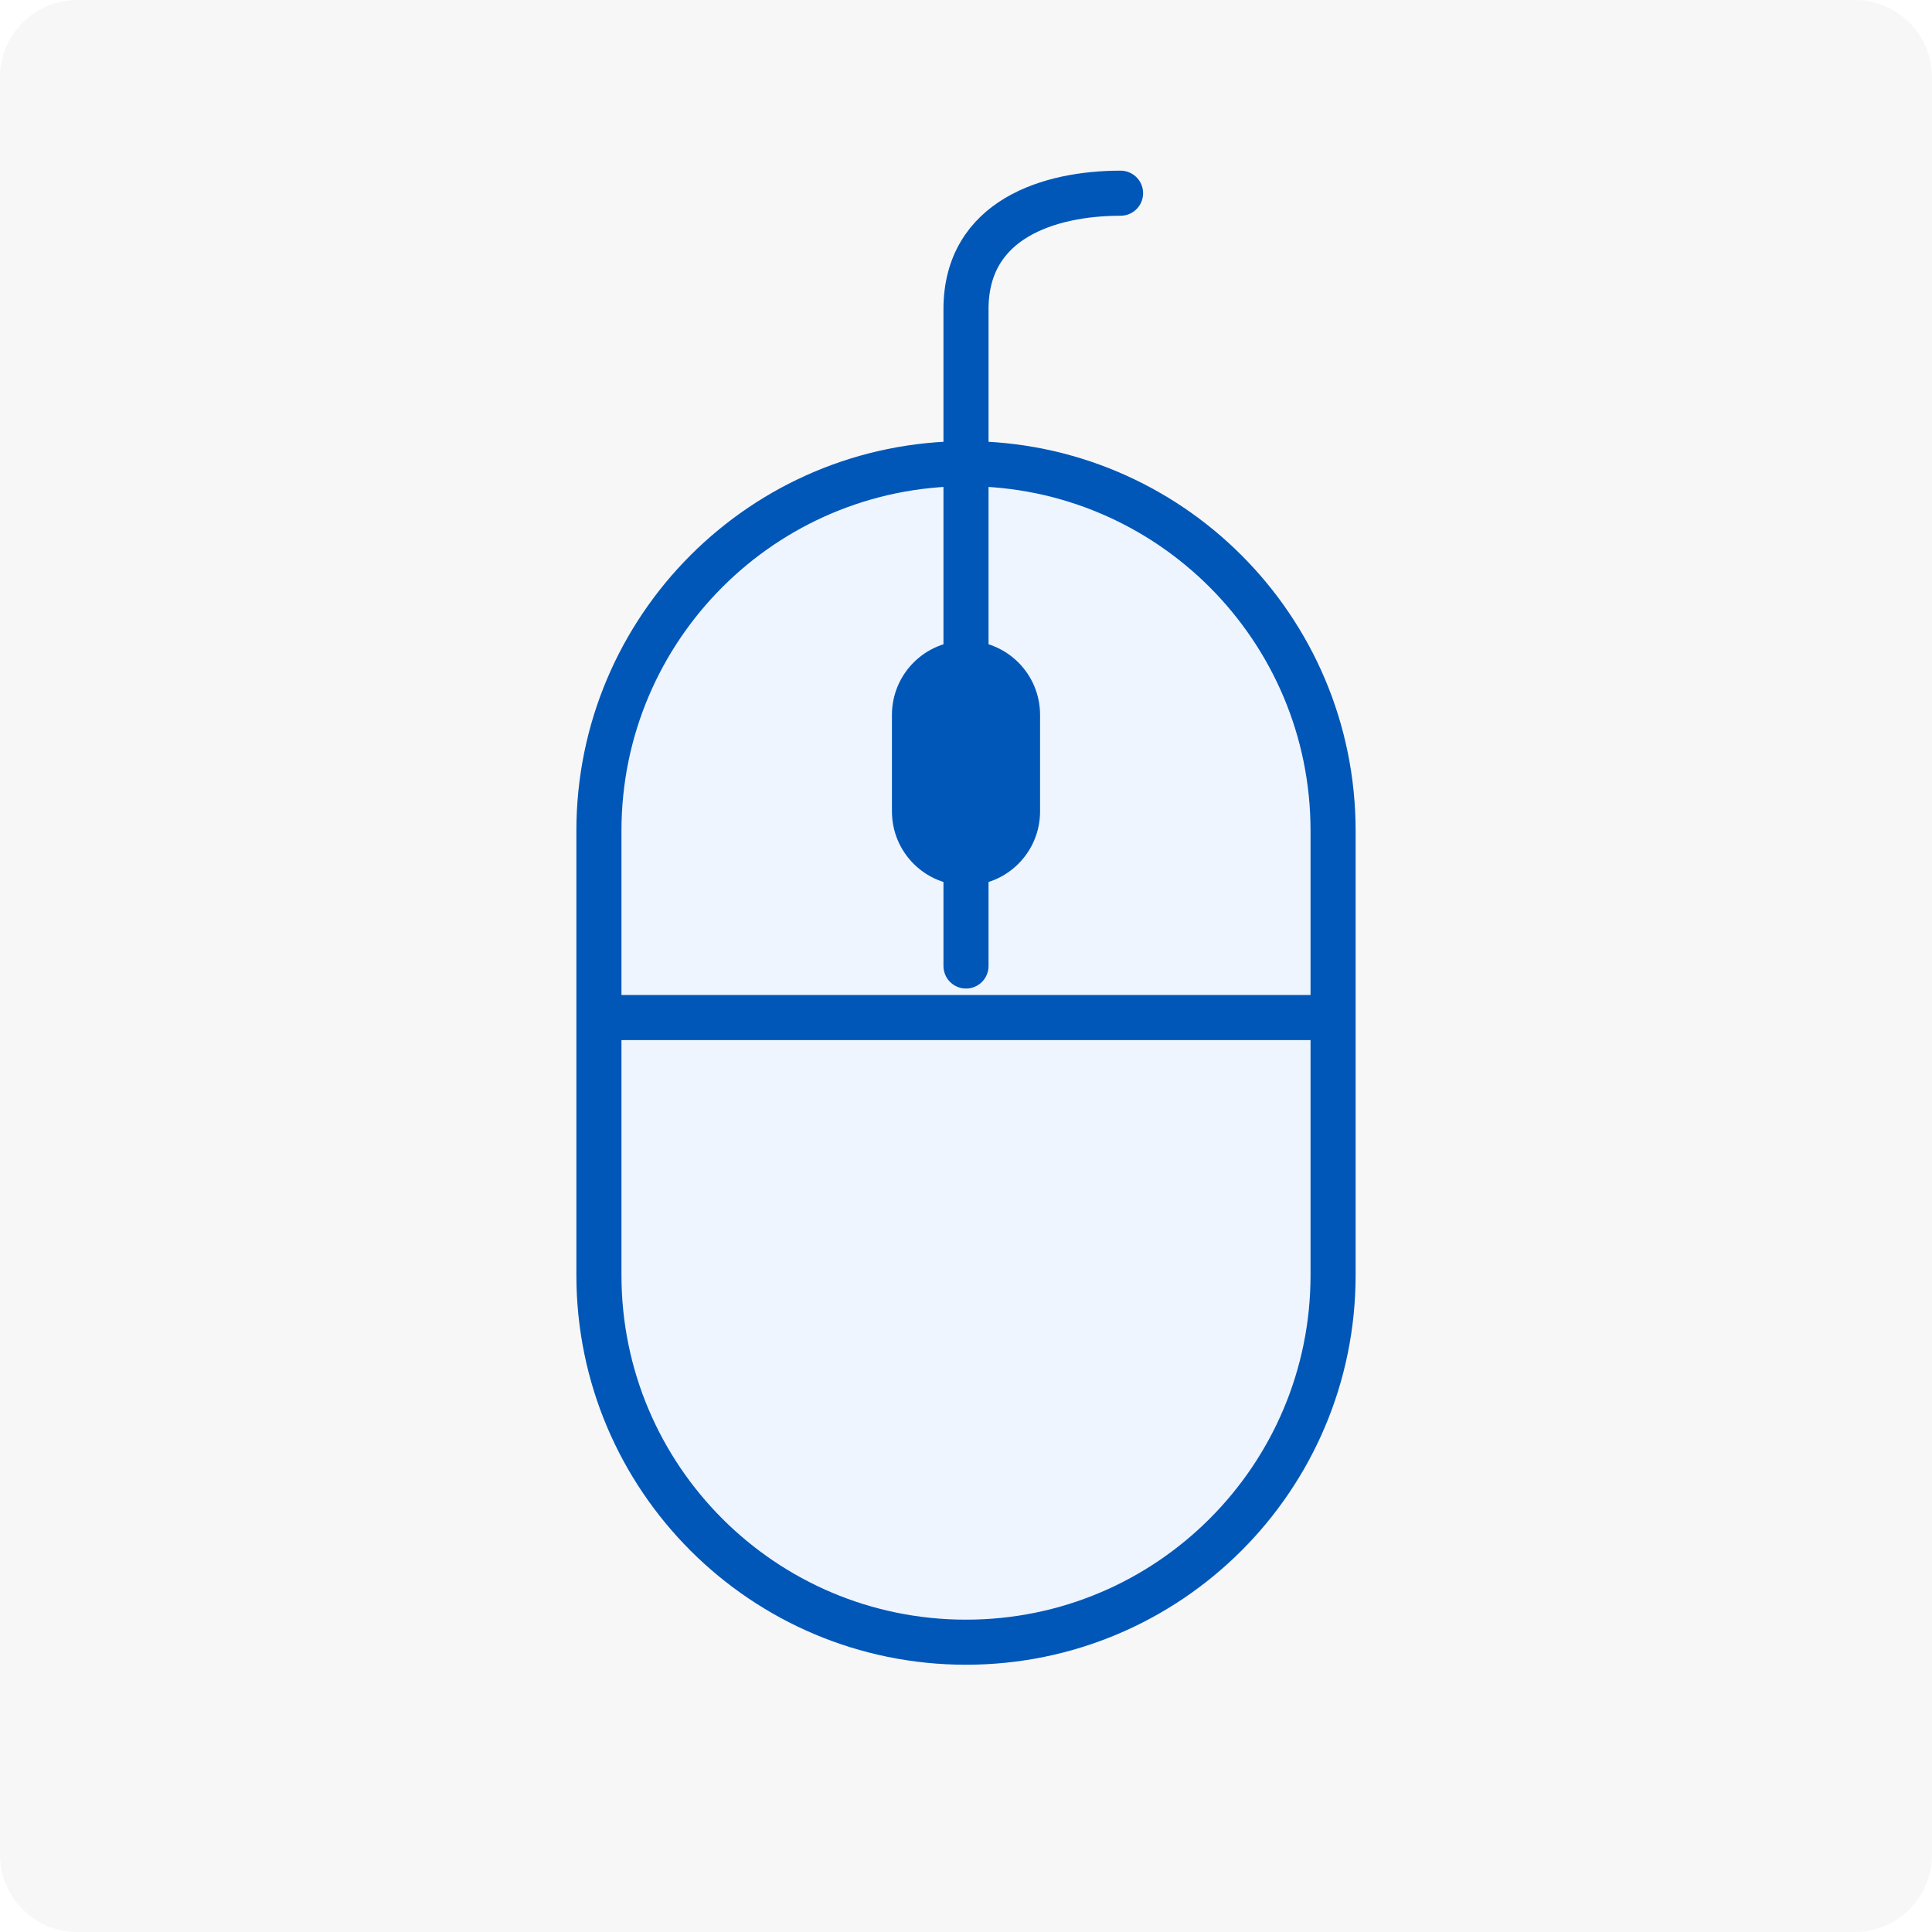
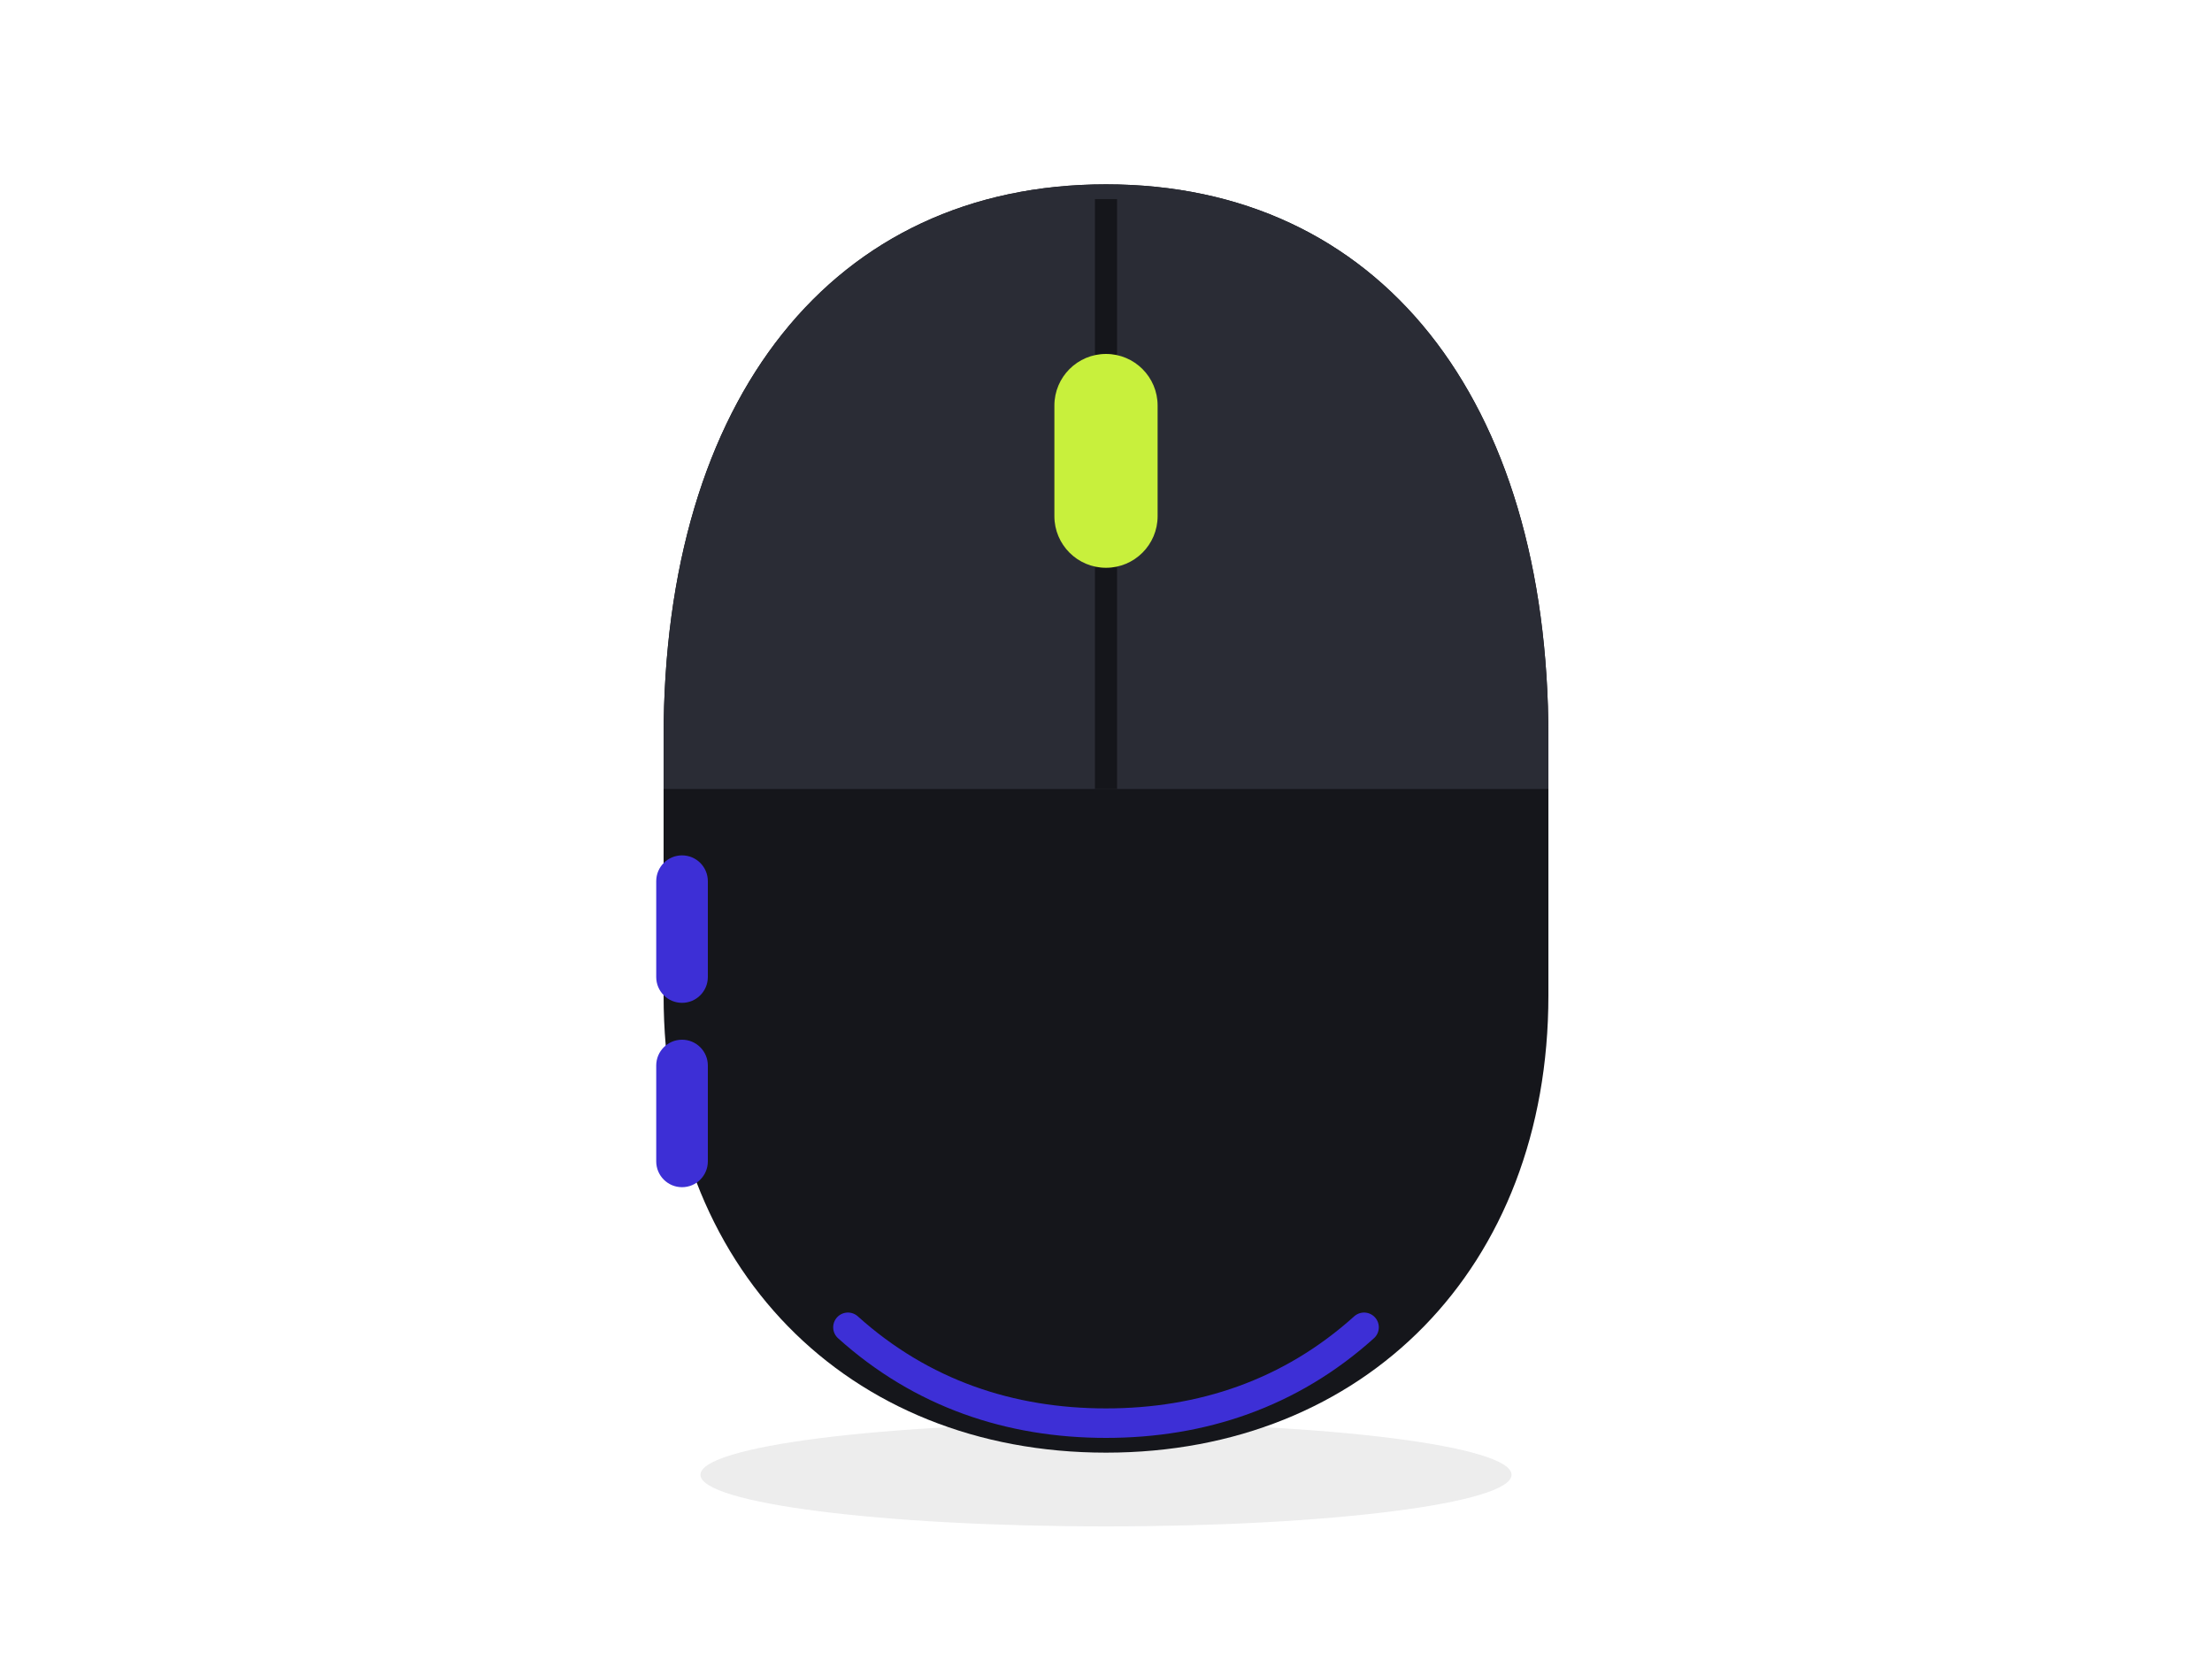
- <svg xmlns="http://www.w3.org/2000/svg" width="300" height="300" viewBox="0 0 300 300" role="img" aria-labelledby="title">
-   <rect width="300" height="300" rx="12" fill="#f7f7f7" />
-   <g fill="none" stroke="#0057b8" stroke-width="7" stroke-linecap="round" stroke-linejoin="round">
-     <path d="M93 129a57 57 0 0 1 114 0v69a57 57 0 0 1-114 0Z" fill="#eef5ff" />
-     <path d="M150 72v78m-56 8h112m-56-86V48c0-14 13-18 24-18" />
-     <rect x="142" y="103" width="16" height="31" rx="8" fill="#0057b8" />
-   </g>
+ <svg xmlns="http://www.w3.org/2000/svg" width="600" height="450" viewBox="0 0 600 450" role="img" aria-label="Игровая мышь">
+   <ellipse cx="300" cy="400" rx="110" ry="14" fill="#15161b" opacity=".08" />
+   <path d="M300 50c-74 0-120 58-120 150v70c0 74 50 124 120 124s120-50 120-124v-70c0-92-46-150-120-150Z" fill="#15161b" />
+   <path d="M300 50c-74 0-120 58-120 150v14h240v-14c0-92-46-150-120-150Z" fill="#2a2c35" />
+   <path d="M300 54v160" stroke="#15161b" stroke-width="6" />
+   <rect x="286" y="96" width="28" height="58" rx="14" fill="#c8f03c" />
+   <rect x="178" y="232" width="14" height="40" rx="7" fill="#3d2fd6" />
+   <rect x="178" y="282" width="14" height="40" rx="7" fill="#3d2fd6" />
+   <path d="M230 360c20 18 44 26 70 26s50-8 70-26" fill="none" stroke="#3d2fd6" stroke-width="8" stroke-linecap="round" />
</svg>
